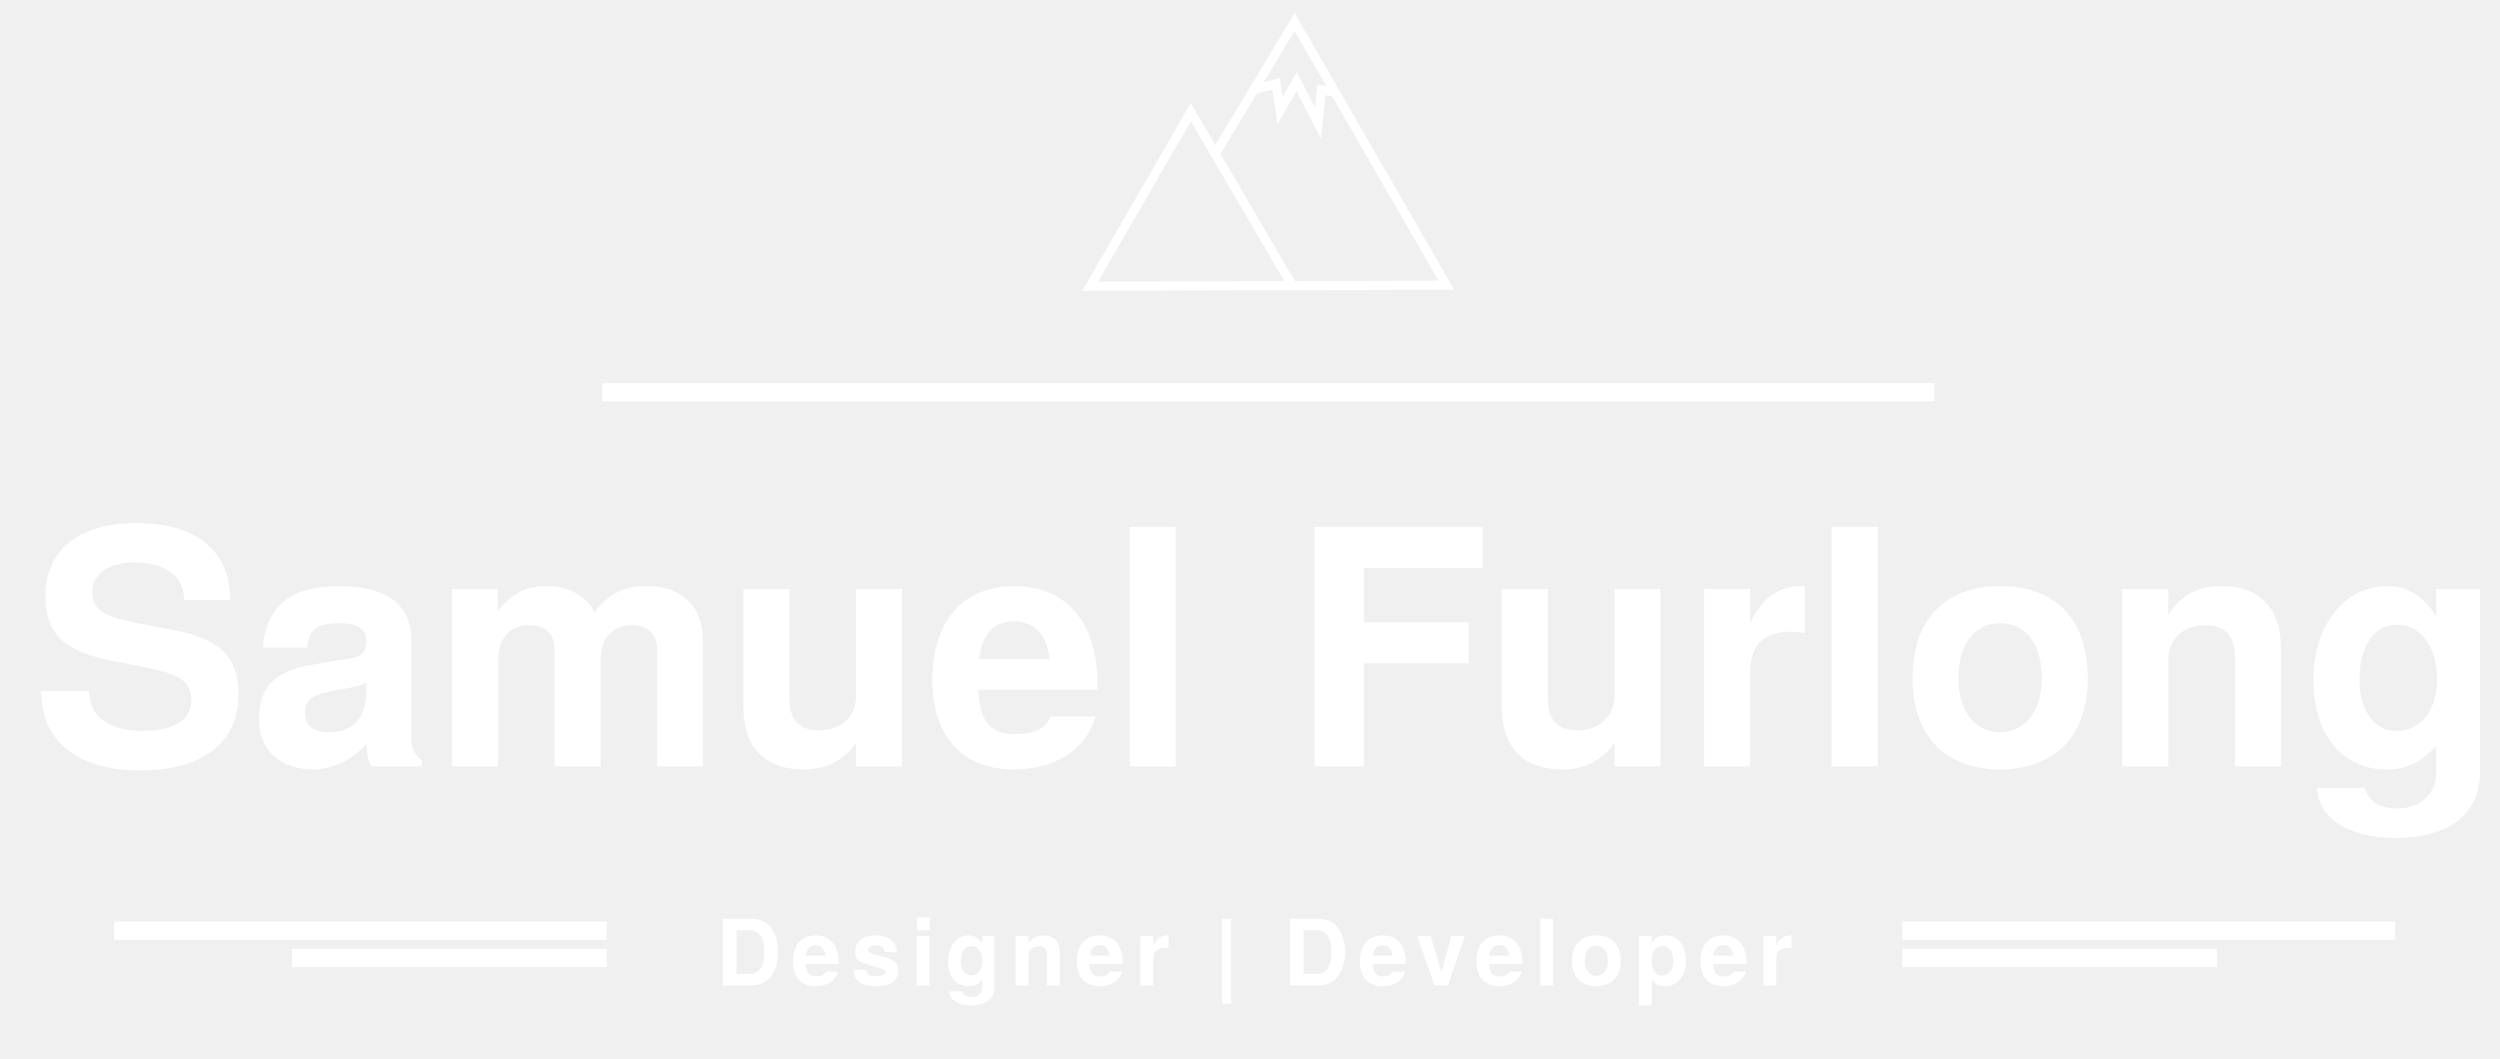
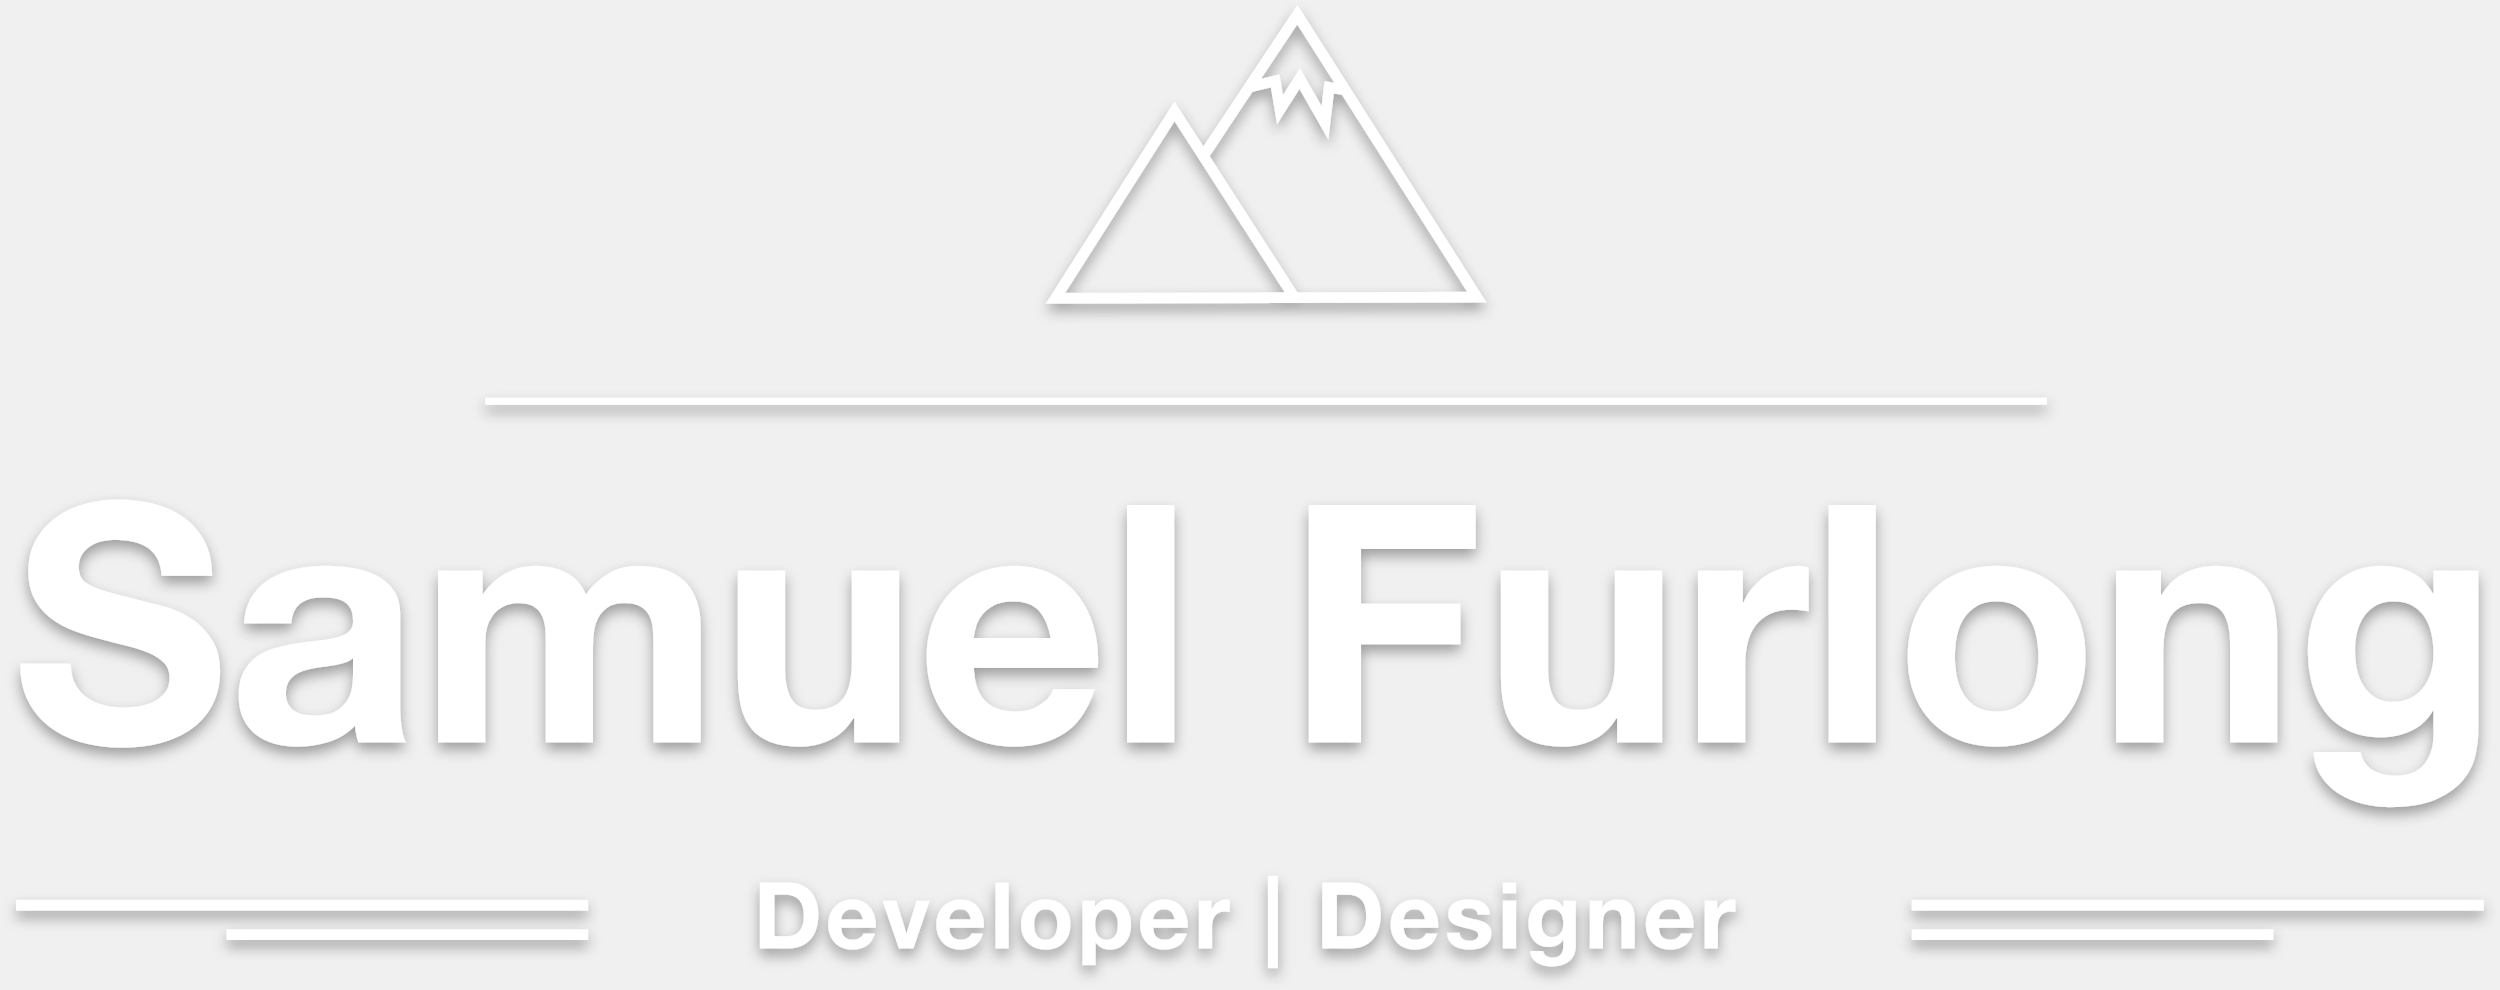
- <svg xmlns="http://www.w3.org/2000/svg" width="274" height="116" viewBox="0 0 274 116">
-   <g fill="none" fill-rule="evenodd">
-     <text font-family="Helvetica Neue" font-size="36" font-weight="bold" fill="#FFF" transform="translate(2 2)">
-       <tspan x="1.36" y="82">Samuel Furlong</tspan>
-     </text>
+ <svg xmlns="http://www.w3.org/2000/svg" width="705" height="279" viewBox="0 0 705 279">
+   <defs>
+     <filter x="-50%" y="-50%" width="200%" height="200%" filterUnits="objectBoundingBox" id="a">
+       <feOffset dy="2" in="SourceAlpha" result="shadowOffsetOuter1" />
+       <feGaussianBlur stdDeviation="2" in="shadowOffsetOuter1" result="shadowBlurOuter1" />
+       <feColorMatrix values="0 0 0 0 0 0 0 0 0 0 0 0 0 0 0 0 0 0 0.35 0" in="shadowBlurOuter1" result="shadowMatrixOuter1" />
+       <feMerge>
+         <feMergeNode in="shadowMatrixOuter1" />
+         <feMergeNode in="SourceGraphic" />
+       </feMerge>
+     </filter>
+   </defs>
+   <g fill="none" fill-rule="evenodd" filter="url(#a)">
+     <path d="M19.982 187.126H5.736c-.062 4.123.688 7.685 2.25 10.684 1.562 2.999 3.67 5.467 6.326 7.403 2.655 1.937 5.717 3.359 9.184 4.265a42.276 42.276 0 0 0 10.731 1.359c4.561 0 8.576-.531 12.043-1.594 3.468-1.062 6.373-2.546 8.716-4.451 2.343-1.906 4.108-4.17 5.295-6.795 1.187-2.624 1.781-5.467 1.781-8.528 0-3.75-.797-6.826-2.39-9.232-1.593-2.405-3.483-4.327-5.67-5.764-2.187-1.437-4.39-2.483-6.607-3.14-2.218-.655-3.952-1.108-5.202-1.358a1032.235 1032.235 0 0 1-10.168-2.624c-2.593-.688-4.624-1.375-6.092-2.062-1.468-.688-2.452-1.437-2.952-2.25-.5-.812-.75-1.874-.75-3.186 0-1.437.312-2.624.937-3.561a8.14 8.14 0 0 1 2.39-2.343 9.527 9.527 0 0 1 3.233-1.312 17.244 17.244 0 0 1 3.562-.375c1.812 0 3.483.156 5.014.468 1.53.313 2.89.844 4.077 1.593 1.187.75 2.14 1.781 2.858 3.093.719 1.312 1.14 2.968 1.265 4.967h14.246c0-3.873-.734-7.17-2.203-9.887-1.468-2.718-3.452-4.952-5.95-6.701-2.5-1.75-5.359-3.015-8.576-3.796-3.218-.78-6.576-1.171-10.075-1.171-3 0-5.998.406-8.997 1.218-3 .812-5.686 2.062-8.06 3.749a19.956 19.956 0 0 0-5.764 6.326c-1.468 2.53-2.202 5.514-2.202 8.95 0 3.062.577 5.67 1.733 7.826 1.156 2.156 2.671 3.952 4.546 5.389 1.874 1.437 3.998 2.608 6.373 3.514a64.077 64.077 0 0 0 7.31 2.297 176.08 176.08 0 0 0 7.216 1.874c2.375.562 4.499 1.218 6.373 1.968 1.875.75 3.39 1.687 4.546 2.812 1.156 1.124 1.734 2.593 1.734 4.404 0 1.687-.438 3.078-1.313 4.171a9.201 9.201 0 0 1-3.28 2.577 14.674 14.674 0 0 1-4.217 1.266c-1.5.218-2.905.328-4.218.328-1.936 0-3.81-.235-5.623-.703-1.812-.469-3.39-1.187-4.733-2.156-1.343-.968-2.42-2.234-3.233-3.796-.812-1.562-1.218-3.467-1.218-5.716zm48.828-11.34c.187-3.125.968-5.718 2.343-7.78a15.955 15.955 0 0 1 5.248-4.967c2.125-1.25 4.514-2.14 7.17-2.67a40.761 40.761 0 0 1 8.013-.797c2.437 0 4.904.172 7.404.515 2.499.344 4.78 1.016 6.841 2.015 2.062 1 3.75 2.39 5.061 4.17 1.312 1.781 1.968 4.14 1.968 7.077v25.21c0 2.187.125 4.28.375 6.28.25 1.999.687 3.498 1.312 4.498H101.05c-.25-.75-.453-1.515-.61-2.296a19.994 19.994 0 0 1-.328-2.39c-2.124 2.187-4.623 3.718-7.497 4.592a30.094 30.094 0 0 1-8.81 1.313c-2.312 0-4.467-.282-6.467-.844-1.999-.562-3.748-1.437-5.248-2.624s-2.671-2.687-3.514-4.499c-.844-1.812-1.266-3.967-1.266-6.466 0-2.75.485-5.014 1.453-6.795.968-1.78 2.218-3.202 3.749-4.264 1.53-1.062 3.28-1.86 5.248-2.39a56.028 56.028 0 0 1 5.951-1.265c2-.313 3.968-.563 5.905-.75 1.937-.188 3.655-.469 5.154-.844 1.5-.375 2.687-.921 3.562-1.64.874-.718 1.28-1.765 1.218-3.14 0-1.436-.234-2.577-.703-3.42-.468-.844-1.093-1.5-1.874-1.968-.781-.469-1.687-.781-2.718-.937a22.24 22.24 0 0 0-3.327-.235c-2.624 0-4.686.563-6.186 1.687-1.5 1.125-2.374 3-2.624 5.623H68.81zm30.74 9.84c-.562.5-1.265.89-2.109 1.171-.843.282-1.75.516-2.718.703-.968.188-1.983.344-3.045.469a55.948 55.948 0 0 0-3.187.469c-1 .187-1.984.437-2.952.75-.969.312-1.812.733-2.53 1.265a6.014 6.014 0 0 0-1.734 2.015c-.438.812-.656 1.843-.656 3.092 0 1.187.218 2.187.656 3a5.03 5.03 0 0 0 1.78 1.92c.75.47 1.625.797 2.624.985 1 .187 2.031.28 3.093.28 2.624 0 4.655-.437 6.092-1.311 1.437-.875 2.5-1.921 3.187-3.14.687-1.218 1.109-2.452 1.265-3.702.156-1.25.234-2.25.234-2.999v-4.967zm23.992-24.742v48.453h13.309v-28.116c0-2.374.343-4.295 1.03-5.764.688-1.468 1.516-2.593 2.484-3.374.969-.78 1.968-1.312 3-1.593 1.03-.281 1.858-.422 2.483-.422 2.124 0 3.733.36 4.826 1.078 1.094.719 1.875 1.672 2.343 2.859.469 1.187.734 2.483.797 3.89.062 1.405.094 2.826.094 4.263v27.18h13.308v-26.992c0-1.5.11-2.984.328-4.452.219-1.468.656-2.78 1.312-3.936a7.808 7.808 0 0 1 2.718-2.812c1.156-.718 2.67-1.078 4.545-1.078s3.359.313 4.452.938c1.093.624 1.921 1.468 2.484 2.53.562 1.062.906 2.312 1.03 3.749a53.12 53.12 0 0 1 .188 4.592v27.46h13.308V176.91c0-3.124-.437-5.795-1.312-8.013s-2.093-4.014-3.655-5.389c-1.562-1.375-3.436-2.374-5.623-2.999-2.187-.625-4.561-.937-7.123-.937-3.374 0-6.295.812-8.763 2.437-2.468 1.624-4.42 3.498-5.857 5.623-1.312-3-3.234-5.092-5.764-6.28-2.53-1.187-5.326-1.78-8.388-1.78-3.186 0-6.014.687-8.482 2.062-2.468 1.374-4.576 3.311-6.326 5.81h-.187v-6.56h-12.559zm129.99 48.453v-48.453h-13.308v25.398c0 4.936-.812 8.482-2.437 10.637-1.624 2.156-4.249 3.234-7.872 3.234-3.187 0-5.405-.984-6.654-2.953-1.25-1.968-1.875-4.951-1.875-8.95v-27.366h-13.308v29.803c0 2.999.265 5.732.796 8.2.532 2.468 1.453 4.561 2.765 6.28 1.312 1.718 3.109 3.046 5.39 3.983 2.28.937 5.2 1.406 8.762 1.406 2.812 0 5.56-.625 8.247-1.875 2.687-1.25 4.874-3.28 6.56-6.092h.282v6.748h12.652zm42.736-29.428H274.62c.063-.937.266-2 .61-3.186.343-1.188.936-2.312 1.78-3.374.843-1.063 1.968-1.953 3.374-2.671 1.406-.719 3.17-1.078 5.295-1.078 3.25 0 5.67.875 7.263 2.624 1.594 1.75 2.703 4.311 3.327 7.685zm-21.649 8.435h34.958c.25-3.749-.063-7.342-.938-10.778-.874-3.436-2.296-6.498-4.264-9.185-1.968-2.686-4.483-4.826-7.544-6.42-3.062-1.593-6.654-2.39-10.778-2.39-3.686 0-7.045.657-10.075 1.969-3.03 1.312-5.639 3.108-7.826 5.389-2.186 2.28-3.873 4.983-5.06 8.107-1.188 3.124-1.781 6.498-1.781 10.121 0 3.75.578 7.186 1.734 10.31 1.156 3.124 2.796 5.81 4.92 8.06 2.124 2.249 4.717 3.983 7.779 5.201 3.061 1.218 6.498 1.828 10.309 1.828 5.498 0 10.184-1.25 14.058-3.75 3.874-2.498 6.748-6.653 8.622-12.464h-11.715c-.437 1.5-1.624 2.92-3.561 4.264-1.937 1.344-4.249 2.015-6.935 2.015-3.75 0-6.623-.968-8.623-2.905-2-1.937-3.092-5.061-3.28-9.372zm43.205-45.923v66.916h13.308v-66.916h-13.308zm51.265 0v66.916h14.714V181.69h28.022v-11.434h-28.022v-15.464h32.333v-12.371H369.09zm99.624 66.916v-48.453h-13.308v25.398c0 4.936-.812 8.482-2.437 10.637-1.624 2.156-4.248 3.234-7.872 3.234-3.187 0-5.405-.984-6.654-2.953-1.25-1.968-1.875-4.951-1.875-8.95v-27.366H423.26v29.803c0 2.999.266 5.732.797 8.2.53 2.468 1.452 4.561 2.764 6.28 1.313 1.718 3.109 3.046 5.39 3.983 2.28.937 5.2 1.406 8.762 1.406 2.812 0 5.56-.625 8.248-1.875 2.686-1.25 4.873-3.28 6.56-6.092h.281v6.748h12.652zm10.122-48.453v48.453h13.308V187.5c0-2.186.22-4.217.656-6.091.438-1.875 1.172-3.515 2.203-4.92 1.03-1.407 2.39-2.516 4.077-3.328 1.687-.812 3.748-1.218 6.185-1.218.812 0 1.656.047 2.53.14.875.094 1.625.203 2.25.328v-12.37c-1.062-.313-2.03-.47-2.905-.47-1.687 0-3.312.25-4.874.75-1.562.5-3.03 1.203-4.405 2.11-1.374.905-2.593 1.999-3.655 3.28a16.367 16.367 0 0 0-2.53 4.17h-.188v-8.997h-12.652zm36.832-18.463v66.916h13.308v-66.916h-13.308zm35.614 42.736c0-1.937.187-3.842.562-5.717.375-1.874 1.015-3.53 1.921-4.967.906-1.437 2.109-2.608 3.609-3.514 1.5-.906 3.373-1.36 5.623-1.36 2.249 0 4.139.454 5.67 1.36 1.53.906 2.749 2.077 3.655 3.514.906 1.437 1.546 3.093 1.921 4.967.375 1.875.562 3.78.562 5.717 0 1.937-.187 3.827-.562 5.67-.375 1.844-1.015 3.5-1.921 4.968a10.116 10.116 0 0 1-3.655 3.514c-1.531.875-3.421 1.312-5.67 1.312-2.25 0-4.124-.437-5.623-1.312a10.233 10.233 0 0 1-3.609-3.514c-.906-1.469-1.546-3.124-1.92-4.968a28.377 28.377 0 0 1-.563-5.67zm-13.309 0c0 3.874.594 7.373 1.781 10.497 1.187 3.124 2.874 5.795 5.061 8.013s4.811 3.92 7.873 5.108c3.061 1.187 6.497 1.78 10.309 1.78 3.811 0 7.263-.593 10.356-1.78s5.732-2.89 7.92-5.108c2.186-2.218 3.873-4.889 5.06-8.013 1.187-3.124 1.78-6.623 1.78-10.497 0-3.873-.593-7.388-1.78-10.543-1.187-3.155-2.874-5.842-5.06-8.06-2.188-2.218-4.827-3.936-7.92-5.155-3.093-1.218-6.545-1.827-10.356-1.827-3.812 0-7.248.609-10.31 1.827-3.061 1.219-5.685 2.937-7.872 5.155-2.187 2.218-3.874 4.905-5.06 8.06-1.188 3.155-1.782 6.67-1.782 10.543zm58.763-24.273v48.453h13.308V183.94c0-4.936.812-8.482 2.437-10.637 1.624-2.156 4.249-3.234 7.872-3.234 3.187 0 5.405.985 6.655 2.953s1.874 4.951 1.874 8.95v27.366h13.308v-29.803c0-2.999-.265-5.732-.796-8.2-.532-2.468-1.453-4.561-2.765-6.28-1.312-1.718-3.109-3.061-5.39-4.03-2.28-.968-5.2-1.452-8.762-1.452-2.812 0-5.56.64-8.247 1.921-2.687 1.28-4.874 3.327-6.56 6.139h-.282v-6.748h-12.652zm78.162 37.02c-2.061 0-3.78-.438-5.154-1.313-1.375-.874-2.484-2-3.327-3.374-.844-1.374-1.437-2.92-1.78-4.639a26.458 26.458 0 0 1-.516-5.201c0-1.812.203-3.546.609-5.202.406-1.655 1.062-3.124 1.968-4.405a10.15 10.15 0 0 1 3.374-3.046c1.343-.75 2.952-1.124 4.826-1.124 2.187 0 4 .406 5.436 1.218a9.703 9.703 0 0 1 3.468 3.28c.875 1.375 1.5 2.953 1.874 4.733.375 1.781.563 3.671.563 5.67 0 1.75-.235 3.421-.703 5.014-.469 1.594-1.172 3.015-2.109 4.265-.937 1.25-2.124 2.249-3.561 2.999-1.437.75-3.093 1.124-4.968 1.124zm23.993 8.34v-45.36h-12.652v6.467h-.188c-1.624-2.812-3.64-4.811-6.045-5.999-2.405-1.187-5.201-1.78-8.388-1.78-3.374 0-6.357.656-8.95 1.968-2.593 1.312-4.764 3.077-6.514 5.295-1.749 2.218-3.077 4.78-3.983 7.685a30.203 30.203 0 0 0-1.359 9.044c0 3.312.39 6.451 1.172 9.419.78 2.968 2.015 5.56 3.702 7.779 1.687 2.218 3.842 3.967 6.467 5.248 2.624 1.281 5.748 1.921 9.372 1.921 2.936 0 5.732-.609 8.388-1.827 2.655-1.219 4.701-3.109 6.138-5.67h.188v6.373c.062 3.436-.766 6.279-2.484 8.528-1.718 2.25-4.452 3.374-8.2 3.374-2.375 0-4.468-.484-6.28-1.452-1.812-.969-3.03-2.703-3.655-5.202h-13.214c.187 2.75.952 5.108 2.296 7.076a16.583 16.583 0 0 0 5.06 4.826c2.031 1.25 4.28 2.172 6.749 2.765 2.468.594 4.889.89 7.263.89 5.56 0 9.997-.75 13.308-2.249 3.312-1.5 5.842-3.327 7.591-5.482 1.75-2.156 2.89-4.483 3.421-6.982.531-2.5.797-4.718.797-6.655z" fill="#FFF" />
    <g stroke="#FFF">
-       <path d="M67 43h144" stroke-width="2" stroke-linecap="square" />
-       <path d="M141.782 31.566l-11.267-19.27-11.029 19.074 39.032-.115L141.891 2.42l-8.588 14.24" />
-       <path d="M137.33 9.843l2.512-.663.446 2.942 1.826-3.177 2.338 4.532.384-3.634 1.517.272" />
+       <path d="M137.85 113.145h438.39" stroke-width="2" stroke-linecap="square" />
+       <g stroke-width="3">
+         <path d="M365.512 84.656l-34.298-53.24-33.577 52.7 118.828-.318-50.619-79.674-26.145 39.347" />
+         <path d="M351.962 24.635l7.646-1.831 1.356 8.127 5.561-8.777 7.119 12.522 1.167-10.041 4.62.752" />
+       </g>
    </g>
-     <g stroke="#FFF" stroke-width="2" stroke-linecap="square">
-       <path d="M13.5 102h52M33 105h32.5" />
+     <g stroke="#FFF" stroke-width="3" stroke-linecap="square">
+       <path d="M6.028 255.288h158.307M65.393 263.569h98.942" />
    </g>
-     <g stroke="#FFF" stroke-width="2" stroke-linecap="square">
-       <path d="M261.5 102h-52M242 105h-32.5" />
+     <g stroke="#FFF" stroke-width="3" stroke-linecap="square">
+       <path d="M698.928 255.288H540.62M639.562 263.569H540.62" />
    </g>
-     <text font-family="Helvetica Neue" font-size="10" font-weight="bold" letter-spacing="1" fill="#FFF" transform="translate(13 98)">
-       <tspan x="65.46" y="10">Designer | Develope</tspan>
-       <tspan x="179.65" y="10">r</tspan>
-     </text>
+     <path d="M218.394 264.01v-11.715h2.915c1.007 0 1.853.143 2.539.43.685.286 1.236.698 1.653 1.236.416.538.716 1.184.898 1.94.182.754.273 1.6.273 2.538 0 1.024-.13 1.891-.39 2.603-.26.712-.608 1.289-1.042 1.731-.433.443-.928.76-1.483.95a5.25 5.25 0 0 1-1.719.287h-3.644zm-4.087-15.152v18.588h8.018c1.423 0 2.66-.239 3.71-.716a7.38 7.38 0 0 0 2.629-1.965c.703-.833 1.228-1.823 1.575-2.968.347-1.146.52-2.395.52-3.749 0-1.544-.212-2.89-.637-4.035-.426-1.145-1.016-2.1-1.77-2.864a7.261 7.261 0 0 0-2.682-1.718c-1.033-.382-2.148-.573-3.345-.573h-8.018zm28.959 10.414h-6.014c.018-.26.074-.556.17-.885.095-.33.26-.643.494-.938a2.8 2.8 0 0 1 .937-.742c.391-.2.881-.299 1.471-.299.903 0 1.575.243 2.018.729.442.486.75 1.197.924 2.135zm-6.014 2.343h9.71a9.502 9.502 0 0 0-.26-2.994 7.328 7.328 0 0 0-1.184-2.551 5.975 5.975 0 0 0-2.096-1.784c-.85-.442-1.848-.663-2.994-.663-1.024 0-1.956.182-2.798.546a6.617 6.617 0 0 0-2.174 1.497 6.598 6.598 0 0 0-1.406 2.252 7.85 7.85 0 0 0-.494 2.812c0 1.04.16 1.995.481 2.863a6.503 6.503 0 0 0 1.367 2.239 5.954 5.954 0 0 0 2.16 1.445c.851.338 1.806.507 2.864.507 1.528 0 2.83-.347 3.905-1.04 1.076-.695 1.875-1.85 2.395-3.463h-3.254c-.121.416-.45.811-.989 1.184-.538.373-1.18.56-1.926.56-1.042 0-1.84-.269-2.395-.807-.556-.538-.86-1.406-.912-2.603zm20.343 5.831l4.556-13.459h-3.67l-2.839 9.19h-.052l-2.837-9.19h-3.88l4.609 13.46h4.113zm16.151-8.174h-6.013c.017-.26.073-.556.169-.885.095-.33.26-.643.494-.938a2.8 2.8 0 0 1 .938-.742c.39-.2.88-.299 1.47-.299.903 0 1.575.243 2.018.729.443.486.75 1.197.924 2.135zm-6.013 2.343h9.71a9.502 9.502 0 0 0-.26-2.994 7.328 7.328 0 0 0-1.185-2.551 5.975 5.975 0 0 0-2.096-1.784c-.85-.442-1.848-.663-2.993-.663-1.024 0-1.957.182-2.799.546a6.617 6.617 0 0 0-2.174 1.497 6.598 6.598 0 0 0-1.406 2.252 7.85 7.85 0 0 0-.494 2.812c0 1.04.16 1.995.481 2.863a6.503 6.503 0 0 0 1.367 2.239 5.954 5.954 0 0 0 2.16 1.445c.851.338 1.806.507 2.865.507 1.527 0 2.828-.347 3.905-1.04 1.076-.695 1.874-1.85 2.395-3.463h-3.255c-.121.416-.45.811-.989 1.184-.538.373-1.18.56-1.926.56-1.042 0-1.84-.269-2.395-.807-.556-.538-.86-1.406-.911-2.603zm13-12.757v18.588h3.697v-18.588h-3.696zm10.893 11.872c0-.538.052-1.068.156-1.588.105-.521.283-.981.534-1.38.252-.4.586-.725 1.002-.976.417-.252.938-.378 1.562-.378.625 0 1.15.126 1.575.378a2.96 2.96 0 0 1 1.016.976c.251.399.43.859.533 1.38a8.077 8.077 0 0 1 0 3.163 4.196 4.196 0 0 1-.533 1.38 2.81 2.81 0 0 1-1.016.976c-.425.242-.95.364-1.575.364-.624 0-1.145-.122-1.562-.364a2.842 2.842 0 0 1-1.002-.977 4.196 4.196 0 0 1-.534-1.38 7.883 7.883 0 0 1-.156-1.574zm-3.696 0c0 1.076.164 2.047.494 2.915.33.868.799 1.61 1.406 2.226a6.15 6.15 0 0 0 2.187 1.419c.85.33 1.805.494 2.863.494 1.06 0 2.018-.164 2.877-.494a6.127 6.127 0 0 0 2.2-1.419 6.325 6.325 0 0 0 1.406-2.226c.33-.868.494-1.84.494-2.915 0-1.077-.165-2.053-.494-2.93a6.303 6.303 0 0 0-1.406-2.238 6.274 6.274 0 0 0-2.2-1.432c-.859-.338-1.818-.507-2.877-.507-1.058 0-2.013.169-2.863.507a6.3 6.3 0 0 0-2.187 1.432 6.303 6.303 0 0 0-1.406 2.239c-.33.876-.494 1.852-.494 2.929zm24.117 4.295c-.59 0-1.093-.122-1.51-.364a2.925 2.925 0 0 1-1.002-.95 4.103 4.103 0 0 1-.547-1.367 7.478 7.478 0 0 1-.17-1.588c0-.556.053-1.094.157-1.614.104-.521.282-.981.534-1.38.251-.4.581-.725.989-.976.408-.252.915-.378 1.523-.378.59 0 1.089.126 1.497.378.408.251.742.58 1.002.989.26.408.447.872.56 1.393.113.52.169 1.05.169 1.588s-.052 1.067-.156 1.588c-.104.52-.282.976-.534 1.366-.252.39-.581.708-.99.95-.407.243-.915.365-1.522.365zm-6.795-11.038v18.171h3.697v-6.378h.052a4.361 4.361 0 0 0 1.731 1.497 5.24 5.24 0 0 0 2.304.507c.99 0 1.853-.19 2.59-.572a5.482 5.482 0 0 0 1.849-1.536 6.628 6.628 0 0 0 1.106-2.213 9.25 9.25 0 0 0 .365-2.603c0-.955-.122-1.87-.365-2.747a6.706 6.706 0 0 0-1.12-2.304 5.644 5.644 0 0 0-1.9-1.588c-.763-.399-1.674-.598-2.733-.598a5.27 5.27 0 0 0-2.291.494c-.694.33-1.267.86-1.718 1.588h-.052v-1.718h-3.515zm25.966 5.285h-6.014c.018-.26.074-.556.17-.885.095-.33.26-.643.494-.938a2.8 2.8 0 0 1 .937-.742c.39-.2.881-.299 1.471-.299.903 0 1.575.243 2.018.729.442.486.75 1.197.924 2.135zm-6.014 2.343h9.71a9.502 9.502 0 0 0-.26-2.994 7.328 7.328 0 0 0-1.184-2.551 5.975 5.975 0 0 0-2.096-1.784c-.85-.442-1.848-.663-2.994-.663-1.024 0-1.956.182-2.798.546a6.617 6.617 0 0 0-2.174 1.497 6.598 6.598 0 0 0-1.406 2.252 7.85 7.85 0 0 0-.494 2.812c0 1.04.16 1.995.481 2.863a6.503 6.503 0 0 0 1.367 2.239 5.954 5.954 0 0 0 2.16 1.445c.851.338 1.806.507 2.864.507 1.528 0 2.83-.347 3.905-1.04 1.076-.695 1.875-1.85 2.395-3.463h-3.254c-.121.416-.451.811-.99 1.184-.537.373-1.18.56-1.925.56-1.042 0-1.84-.269-2.396-.807-.555-.538-.859-1.406-.91-2.603zm12.897-7.628v13.46h3.697v-6.067c0-.607.06-1.171.182-1.692.122-.52.326-.976.612-1.367.286-.39.664-.698 1.133-.924.468-.225 1.04-.338 1.718-.338.225 0 .46.013.703.039a7.1 7.1 0 0 1 .624.091v-3.436a2.883 2.883 0 0 0-.807-.13c-.468 0-.92.069-1.353.208a4.96 4.96 0 0 0-1.224.586c-.382.251-.72.555-1.015.91-.295.356-.53.743-.703 1.16h-.052v-2.5H338.1zm19.469-7.003v26.007h2.785v-26.007h-2.785zm19.416 17.026v-11.715h2.915c1.007 0 1.853.143 2.539.43.685.286 1.236.698 1.653 1.236.416.538.716 1.184.898 1.94.182.754.273 1.6.273 2.538 0 1.024-.13 1.891-.39 2.603-.26.712-.608 1.289-1.042 1.731-.434.443-.928.76-1.484.95a5.25 5.25 0 0 1-1.718.287h-3.644zm-4.088-15.152v18.588h8.019c1.423 0 2.66-.239 3.71-.716a7.38 7.38 0 0 0 2.629-1.965c.703-.833 1.228-1.823 1.575-2.968.347-1.146.52-2.395.52-3.749 0-1.544-.212-2.89-.638-4.035-.425-1.145-1.015-2.1-1.77-2.864a7.261 7.261 0 0 0-2.681-1.718c-1.033-.382-2.148-.573-3.345-.573h-8.019zm28.96 10.414h-6.014c.018-.26.074-.556.17-.885.095-.33.26-.643.494-.938a2.8 2.8 0 0 1 .937-.742c.39-.2.881-.299 1.471-.299.903 0 1.575.243 2.018.729.442.486.75 1.197.924 2.135zm-6.014 2.343h9.71a9.502 9.502 0 0 0-.26-2.994 7.328 7.328 0 0 0-1.184-2.551 5.975 5.975 0 0 0-2.096-1.784c-.85-.442-1.848-.663-2.994-.663-1.024 0-1.957.182-2.798.546a6.617 6.617 0 0 0-2.174 1.497 6.598 6.598 0 0 0-1.406 2.252 7.85 7.85 0 0 0-.494 2.812c0 1.04.16 1.995.481 2.863a6.503 6.503 0 0 0 1.367 2.239 5.954 5.954 0 0 0 2.16 1.445c.851.338 1.806.507 2.864.507 1.528 0 2.83-.347 3.905-1.04 1.076-.695 1.875-1.85 2.395-3.463h-3.254c-.121.416-.451.811-.99 1.184-.537.373-1.18.56-1.926.56-1.04 0-1.84-.269-2.395-.807-.555-.538-.859-1.406-.91-2.603zm15.761 1.458h-3.514c.034.902.238 1.653.611 2.251.373.6.85 1.08 1.432 1.445a6.047 6.047 0 0 0 1.992.781 11.454 11.454 0 0 0 4.543.013 5.709 5.709 0 0 0 1.965-.768 4.27 4.27 0 0 0 1.393-1.445c.355-.598.533-1.34.533-2.225 0-.625-.121-1.15-.364-1.575a3.336 3.336 0 0 0-.963-1.068 5.181 5.181 0 0 0-1.367-.69 15.616 15.616 0 0 0-1.575-.442 62.394 62.394 0 0 0-1.536-.339c-.503-.104-.95-.22-1.34-.351-.391-.13-.708-.3-.951-.508a1.014 1.014 0 0 1-.364-.807c0-.277.069-.499.208-.664.139-.164.308-.29.507-.377.2-.087.421-.143.664-.17.243-.025.469-.038.677-.038.66 0 1.232.125 1.718.377s.755.733.807 1.445h3.515c-.07-.833-.282-1.523-.638-2.07a4.213 4.213 0 0 0-1.34-1.314 5.612 5.612 0 0 0-1.836-.703 10.663 10.663 0 0 0-2.122-.208c-.729 0-1.44.065-2.134.195a5.878 5.878 0 0 0-1.875.677 3.742 3.742 0 0 0-1.34 1.314c-.339.556-.508 1.267-.508 2.135 0 .59.121 1.09.364 1.497.243.408.564.746.964 1.015.399.27.854.486 1.366.651.512.165 1.037.308 1.575.43 1.32.277 2.348.555 3.085.833.738.277 1.107.694 1.107 1.25 0 .329-.078.602-.235.82-.156.216-.351.39-.585.52a2.79 2.79 0 0 1-.781.286c-.287.061-.56.091-.82.091-.365 0-.716-.043-1.055-.13a2.735 2.735 0 0 1-.898-.403 2.16 2.16 0 0 1-.638-.703c-.165-.287-.247-.63-.247-1.028zm15.917-11.169v-3.046h-3.697v3.046h3.697zm-3.697 2.083v13.46h3.697v-13.46h-3.697zm13.887 10.283c-.573 0-1.05-.121-1.432-.364a2.89 2.89 0 0 1-.924-.938 3.905 3.905 0 0 1-.495-1.288 7.35 7.35 0 0 1-.143-1.445c0-.503.056-.985.169-1.445.113-.46.295-.868.547-1.223a2.82 2.82 0 0 1 .937-.847c.373-.208.82-.312 1.34-.312.608 0 1.111.113 1.51.338.4.226.72.53.964.912.243.381.416.82.52 1.314.104.495.157 1.02.157 1.575 0 .486-.066.95-.196 1.393a3.69 3.69 0 0 1-.585 1.185c-.26.347-.59.624-.99.833-.399.208-.859.312-1.38.312zm6.664 2.317v-12.6h-3.514v1.796h-.053c-.45-.78-1.01-1.336-1.679-1.666-.668-.33-1.445-.494-2.33-.494-.937 0-1.766.182-2.486.546a5.347 5.347 0 0 0-1.81 1.471 6.566 6.566 0 0 0-1.105 2.135 8.39 8.39 0 0 0-.378 2.512c0 .92.109 1.792.325 2.616.217.825.56 1.545 1.029 2.161a4.94 4.94 0 0 0 1.796 1.458c.729.356 1.597.534 2.603.534.816 0 1.593-.17 2.33-.508a3.66 3.66 0 0 0 1.705-1.575h.053v1.77c.017.955-.213 1.744-.69 2.37-.478.624-1.237.936-2.278.936-.66 0-1.241-.134-1.744-.403-.504-.27-.842-.75-1.016-1.445h-3.67c.052.764.264 1.419.637 1.965.374.547.842.994 1.406 1.341a6.41 6.41 0 0 0 1.875.768 8.61 8.61 0 0 0 2.017.247c1.545 0 2.777-.208 3.697-.624.92-.417 1.623-.924 2.108-1.523a4.558 4.558 0 0 0 .95-1.94c.148-.694.222-1.31.222-1.848zm3.968-12.6v13.46h3.696v-7.056c0-1.371.226-2.356.677-2.955.452-.598 1.18-.898 2.187-.898.885 0 1.501.274 1.848.82.347.547.521 1.376.521 2.486v7.602h3.697v-8.278c0-.834-.074-1.593-.222-2.278-.147-.686-.403-1.267-.768-1.745-.364-.477-.863-.85-1.496-1.119-.634-.269-1.445-.403-2.435-.403a5.27 5.27 0 0 0-2.29.533c-.747.356-1.354.924-1.823 1.705h-.078v-1.874h-3.514zm25.497 5.285h-6.014c.018-.26.074-.556.17-.885.095-.33.26-.643.494-.938a2.8 2.8 0 0 1 .937-.742c.39-.2.881-.299 1.471-.299.903 0 1.575.243 2.018.729.442.486.75 1.197.924 2.135zm-6.014 2.343h9.71a9.502 9.502 0 0 0-.26-2.994 7.328 7.328 0 0 0-1.184-2.551 5.975 5.975 0 0 0-2.096-1.784c-.85-.442-1.848-.663-2.994-.663-1.024 0-1.957.182-2.798.546a6.617 6.617 0 0 0-2.174 1.497 6.598 6.598 0 0 0-1.406 2.252 7.85 7.85 0 0 0-.495 2.812c0 1.04.161 1.995.482 2.863a6.503 6.503 0 0 0 1.367 2.239 5.954 5.954 0 0 0 2.16 1.445c.851.338 1.806.507 2.864.507 1.527 0 2.83-.347 3.905-1.04 1.076-.695 1.875-1.85 2.395-3.463h-3.254c-.121.416-.451.811-.99 1.184-.537.373-1.18.56-1.926.56-1.041 0-1.84-.269-2.395-.807-.555-.538-.859-1.406-.91-2.603zm12.897-7.628v13.46h3.697v-6.067c0-.607.06-1.171.182-1.692.122-.52.326-.976.612-1.367.286-.39.664-.698 1.132-.924.469-.225 1.042-.338 1.719-.338.225 0 .46.013.702.039a7.1 7.1 0 0 1 .625.091v-3.436a2.883 2.883 0 0 0-.807-.13c-.468 0-.92.069-1.354.208a4.96 4.96 0 0 0-1.223.586c-.382.251-.72.555-1.015.91-.295.356-.53.743-.703 1.16h-.052v-2.5h-3.515z" fill="#FFF" />
  </g>
</svg>
